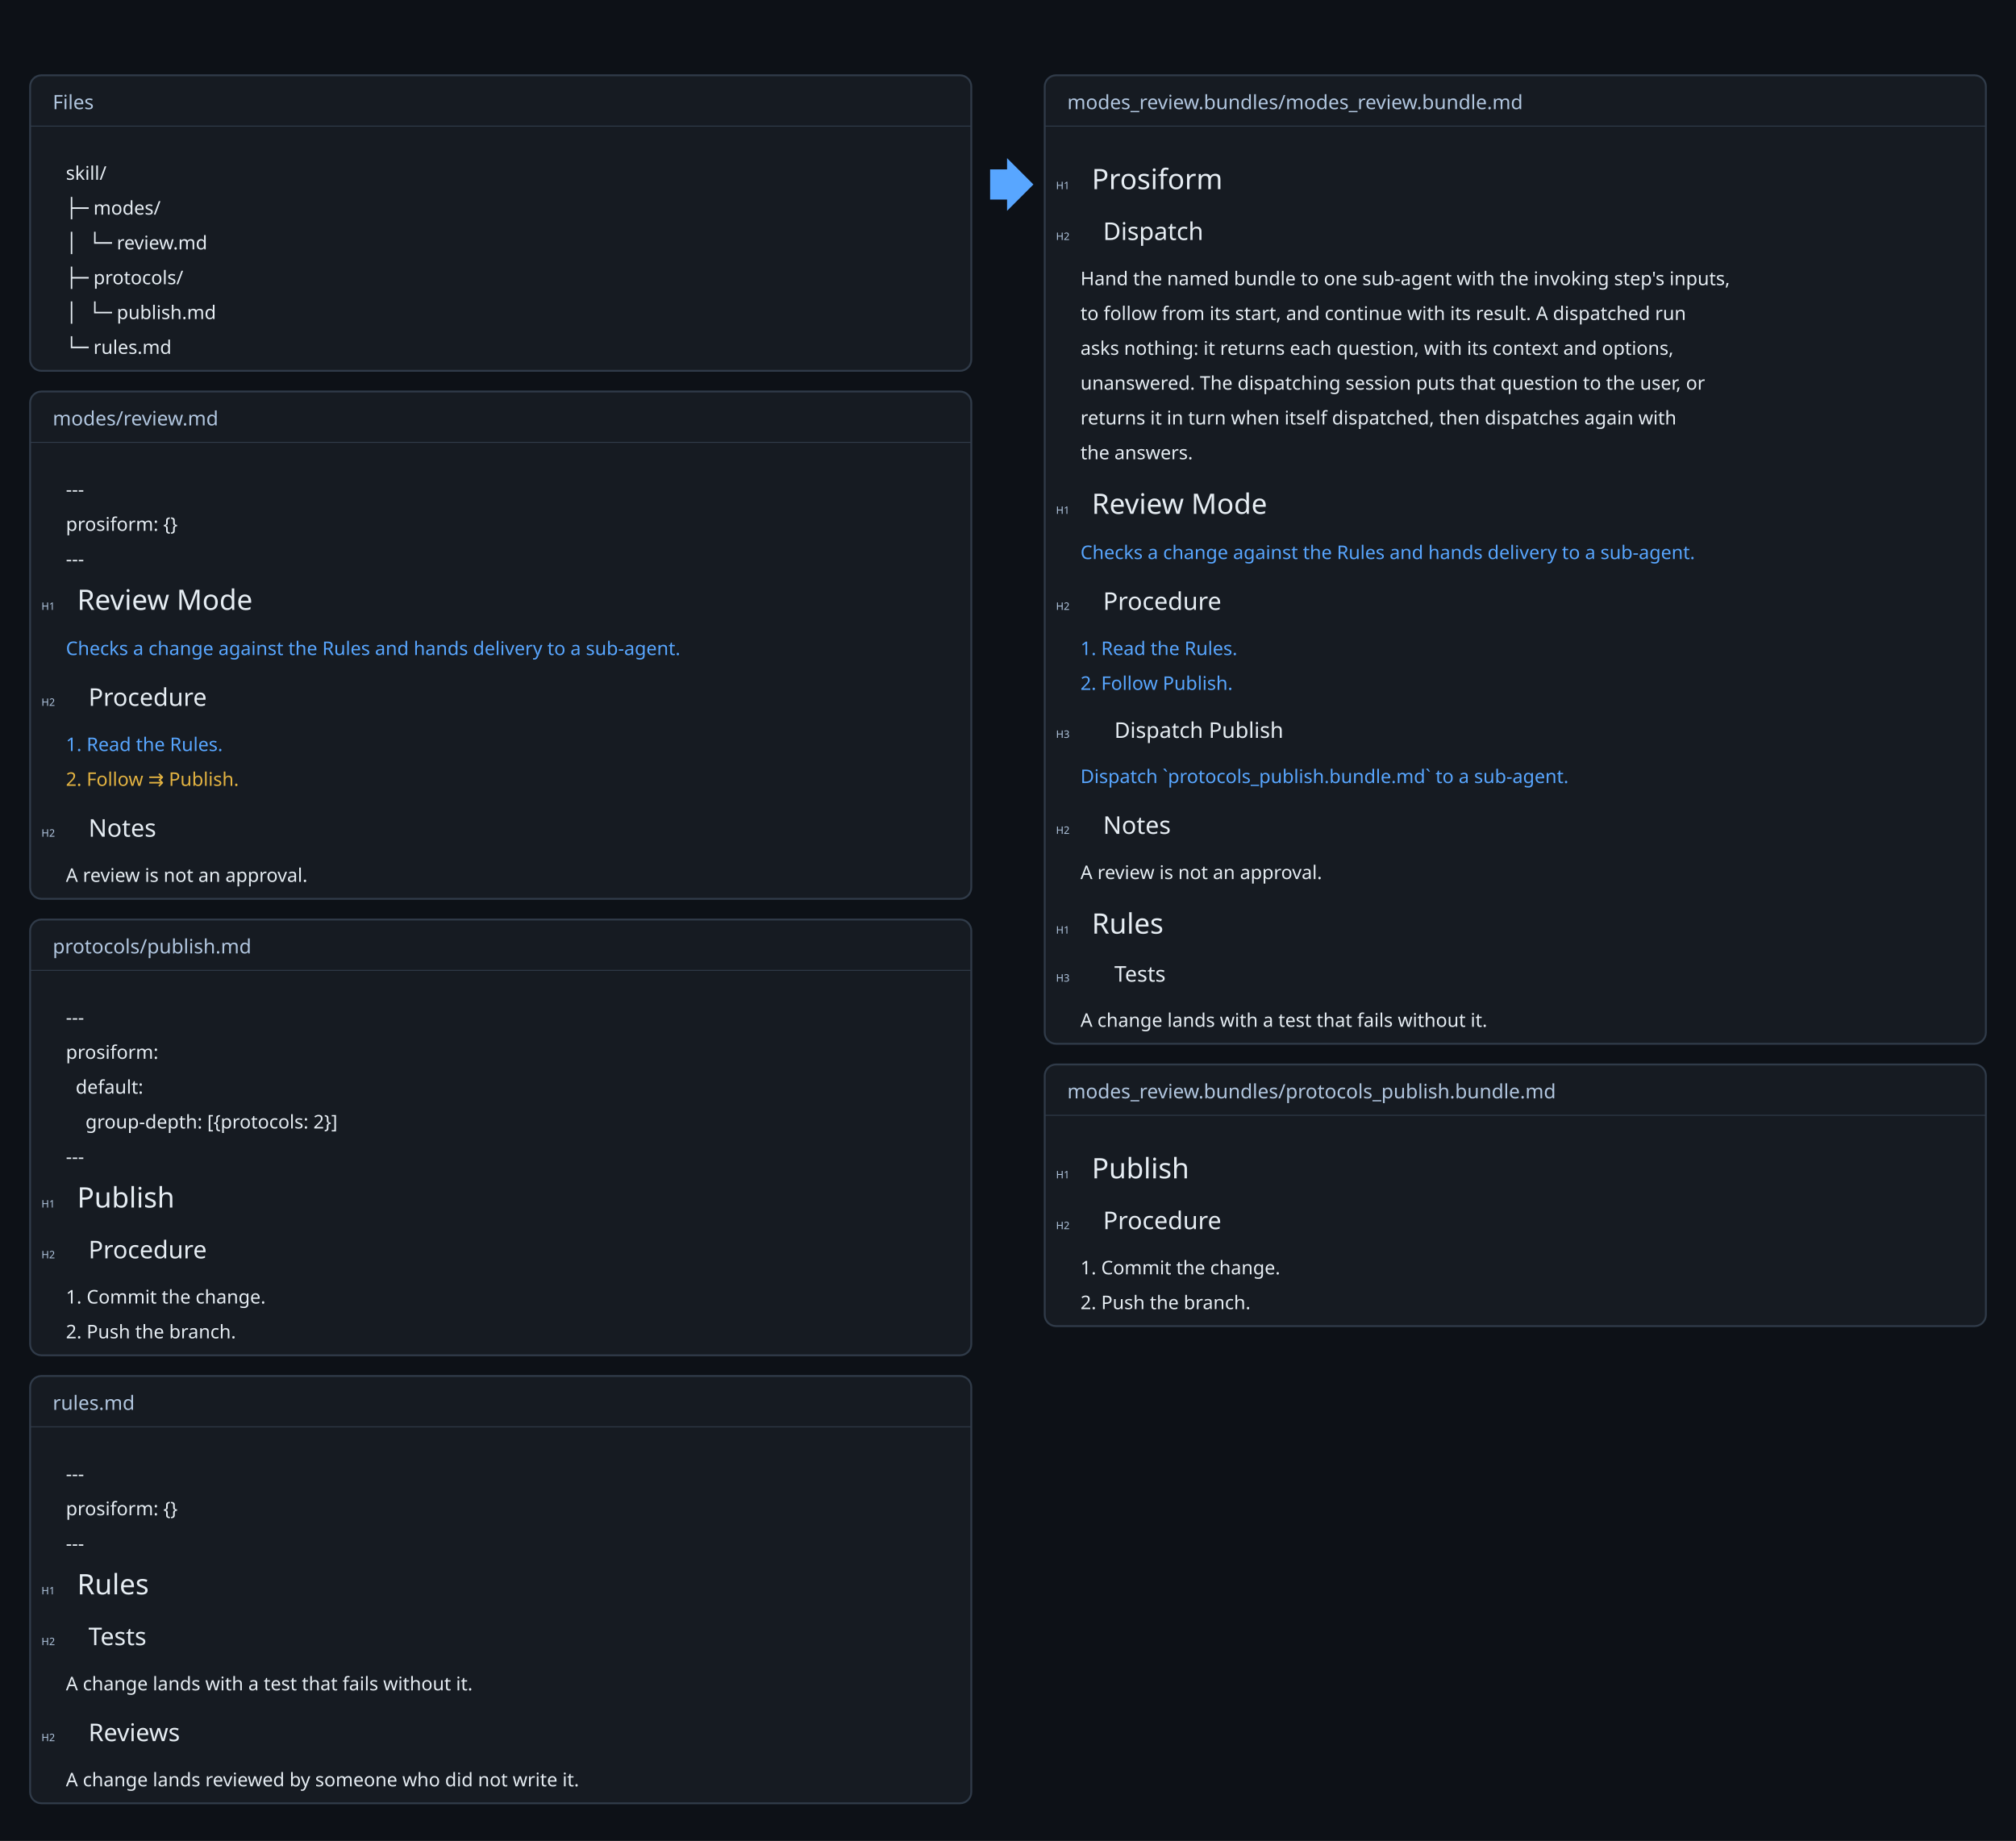
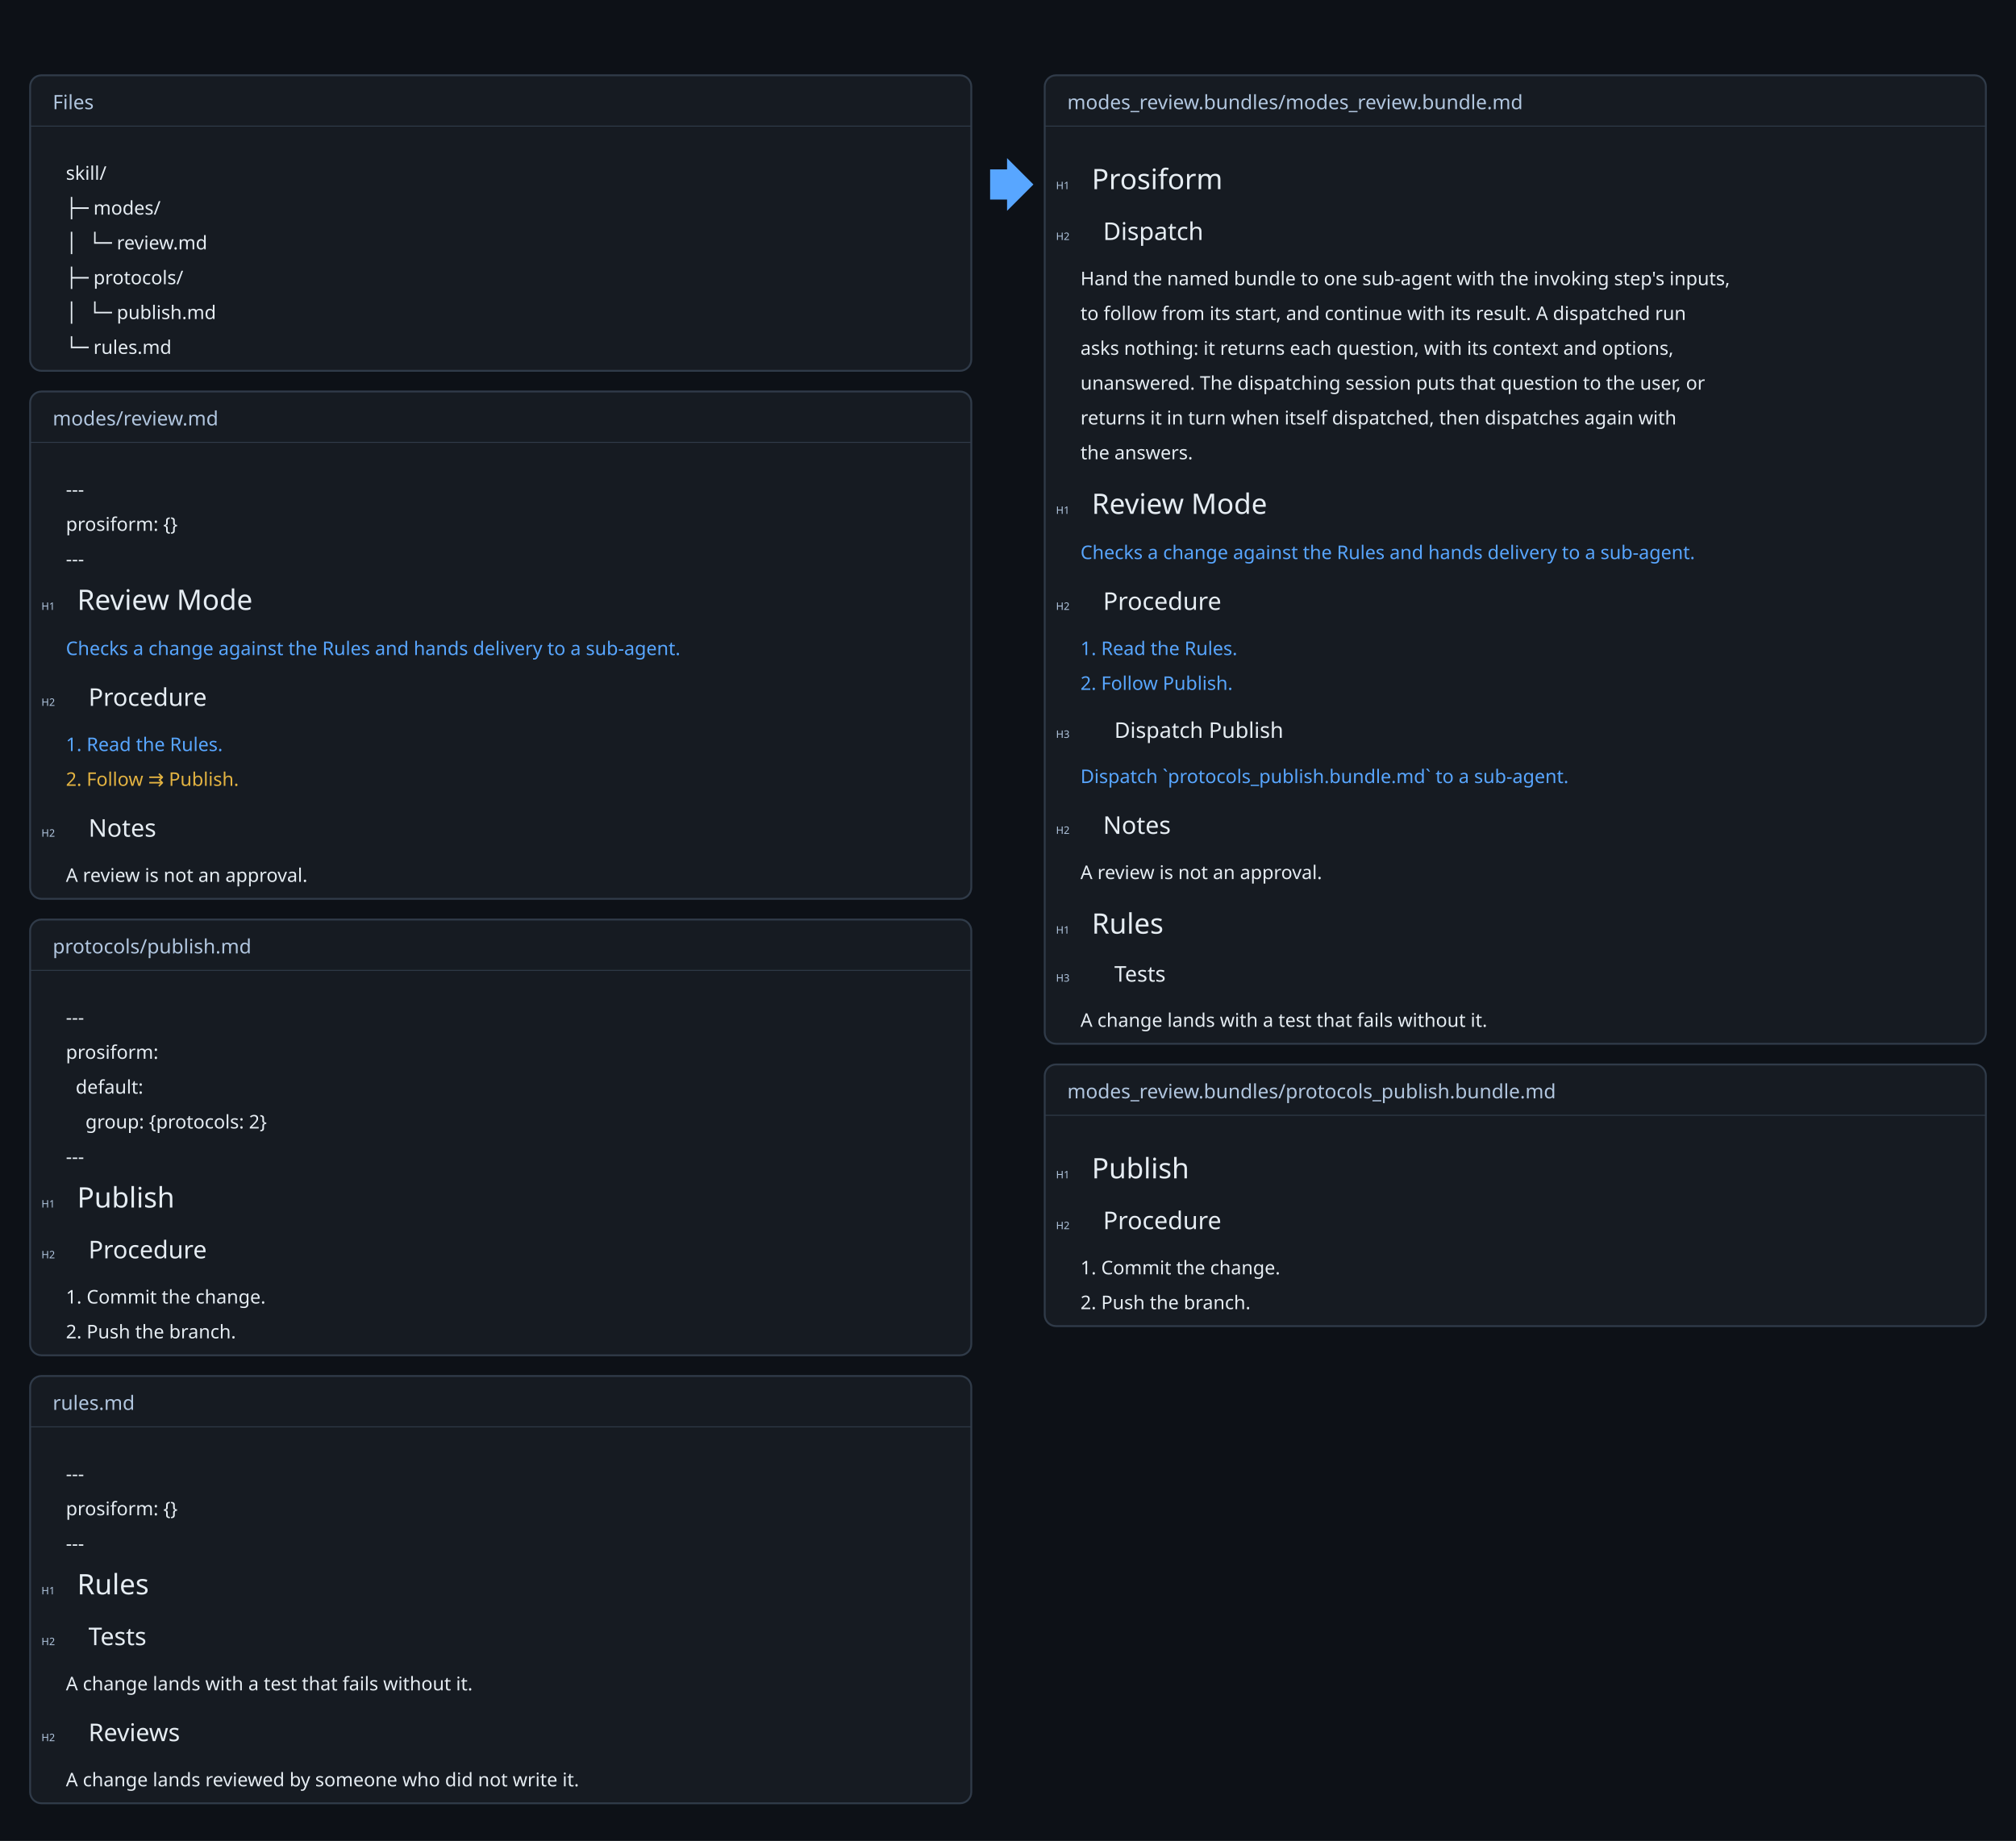
<svg xmlns="http://www.w3.org/2000/svg" width="2142" height="1956" viewBox="0 0 2142 1956" role="img" aria-labelledby="title desc">
  <rect width="2142" height="1956" fill="#0d1117" />
  <g font-family="IBM Plex Mono" xml:space="preserve">
    <rect x="32" y="80" width="1000" height="314" rx="12" fill="#161b22" stroke="#303b49" stroke-width="2" />
    <text x="56" y="116" font-size="21" fill="#b1c6df" font-weight="400">Files</text>
    <path d="M32 134 H1032" stroke="#303b49" />
    <text x="70" y="191" font-size="20" fill="#e6edf3" font-weight="400">skill/</text>
    <text x="70" y="228" font-size="20" fill="#e6edf3" font-weight="400">├─ modes/</text>
    <text x="70" y="265" font-size="20" fill="#e6edf3" font-weight="400">│  └─ review.md</text>
    <text x="70" y="302" font-size="20" fill="#e6edf3" font-weight="400">├─ protocols/</text>
    <text x="70" y="339" font-size="20" fill="#e6edf3" font-weight="400">│  └─ publish.md</text>
    <text x="70" y="376" font-size="20" fill="#e6edf3" font-weight="400">└─ rules.md</text>
    <rect x="32" y="416" width="1000" height="539" rx="12" fill="#161b22" stroke="#303b49" stroke-width="2" />
    <text x="56" y="452" font-size="21" fill="#b1c6df" font-weight="400">modes/review.md</text>
    <path d="M32 470 H1032" stroke="#303b49" />
    <text x="70" y="527" font-size="20" fill="#e6edf3" font-weight="400">---</text>
    <text x="70" y="564" font-size="20" fill="#e6edf3" font-weight="400">prosiform: {}</text>
    <text x="70" y="601" font-size="20" fill="#e6edf3" font-weight="400">---</text>
    <text x="44" y="648" font-size="11" fill="#b1c6df" font-weight="400">H1</text>
    <text x="82" y="648" font-size="30" fill="#e6edf3" font-weight="500">Review Mode</text>
    <text x="70" y="696" font-size="20" fill="#58a6ff" font-weight="400">Checks a change against the Rules and hands delivery to a sub-agent.</text>
    <text x="44" y="750" font-size="11" fill="#b1c6df" font-weight="400">H2</text>
    <text x="94" y="750" font-size="26" fill="#e6edf3" font-weight="500">Procedure</text>
    <text x="70" y="798" font-size="20" fill="#58a6ff" font-weight="400">1. Read the Rules.</text>
    <text x="70" y="835" font-size="20" fill="#e3b341" font-weight="400">2. Follow ⇉ Publish.</text>
    <text x="44" y="889" font-size="11" fill="#b1c6df" font-weight="400">H2</text>
    <text x="94" y="889" font-size="26" fill="#e6edf3" font-weight="500">Notes</text>
    <text x="70" y="937" font-size="20" fill="#e6edf3" font-weight="400">A review is not an approval.</text>
    <rect x="32" y="977" width="1000" height="463" rx="12" fill="#161b22" stroke="#303b49" stroke-width="2" />
    <text x="56" y="1013" font-size="21" fill="#b1c6df" font-weight="400">protocols/publish.md</text>
    <path d="M32 1031 H1032" stroke="#303b49" />
    <text x="70" y="1088" font-size="20" fill="#e6edf3" font-weight="400">---</text>
    <text x="70" y="1125" font-size="20" fill="#e6edf3" font-weight="400">prosiform:</text>
    <text x="70" y="1162" font-size="20" fill="#e6edf3" font-weight="400">  default:</text>
-     <text x="70" y="1199" font-size="20" fill="#e6edf3" font-weight="400">    group-depth: [{protocols: 2}]</text>
+     <text x="70" y="1199" font-size="20" fill="#e6edf3" font-weight="400">    group: {protocols: 2}</text>
    <text x="70" y="1236" font-size="20" fill="#e6edf3" font-weight="400">---</text>
    <text x="44" y="1283" font-size="11" fill="#b1c6df" font-weight="400">H1</text>
    <text x="82" y="1283" font-size="30" fill="#e6edf3" font-weight="500">Publish</text>
    <text x="44" y="1337" font-size="11" fill="#b1c6df" font-weight="400">H2</text>
    <text x="94" y="1337" font-size="26" fill="#e6edf3" font-weight="500">Procedure</text>
    <text x="70" y="1385" font-size="20" fill="#e6edf3" font-weight="400">1. Commit the change.</text>
    <text x="70" y="1422" font-size="20" fill="#e6edf3" font-weight="400">2. Push the branch.</text>
    <rect x="32" y="1462" width="1000" height="454" rx="12" fill="#161b22" stroke="#303b49" stroke-width="2" />
    <text x="56" y="1498" font-size="21" fill="#b1c6df" font-weight="400">rules.md</text>
    <path d="M32 1516 H1032" stroke="#303b49" />
    <text x="70" y="1573" font-size="20" fill="#e6edf3" font-weight="400">---</text>
    <text x="70" y="1610" font-size="20" fill="#e6edf3" font-weight="400">prosiform: {}</text>
    <text x="70" y="1647" font-size="20" fill="#e6edf3" font-weight="400">---</text>
    <text x="44" y="1694" font-size="11" fill="#b1c6df" font-weight="400">H1</text>
    <text x="82" y="1694" font-size="30" fill="#e6edf3" font-weight="500">Rules</text>
    <text x="44" y="1748" font-size="11" fill="#b1c6df" font-weight="400">H2</text>
    <text x="94" y="1748" font-size="26" fill="#e6edf3" font-weight="500">Tests</text>
    <text x="70" y="1796" font-size="20" fill="#e6edf3" font-weight="400">A change lands with a test that fails without it.</text>
    <text x="44" y="1850" font-size="11" fill="#b1c6df" font-weight="400">H2</text>
    <text x="94" y="1850" font-size="26" fill="#e6edf3" font-weight="500">Reviews</text>
    <text x="70" y="1898" font-size="20" fill="#e6edf3" font-weight="400">A change lands reviewed by someone who did not write it.</text>
    <rect x="1110" y="80" width="1000" height="1029" rx="12" fill="#161b22" stroke="#303b49" stroke-width="2" />
    <text x="1134" y="116" font-size="21" fill="#b1c6df" font-weight="400">modes_review.bundles/modes_review.bundle.md</text>
    <path d="M1110 134 H2110" stroke="#303b49" />
    <text x="1122" y="201" font-size="11" fill="#b1c6df" font-weight="400">H1</text>
    <text x="1160" y="201" font-size="30" fill="#e6edf3" font-weight="500">Prosiform</text>
    <text x="1122" y="255" font-size="11" fill="#b1c6df" font-weight="400">H2</text>
    <text x="1172" y="255" font-size="26" fill="#e6edf3" font-weight="500">Dispatch</text>
    <text x="1148" y="303" font-size="20" fill="#e6edf3" font-weight="400">Hand the named bundle to one sub-agent with the invoking step's inputs,</text>
    <text x="1148" y="340" font-size="20" fill="#e6edf3" font-weight="400">to follow from its start, and continue with its result. A dispatched run</text>
    <text x="1148" y="377" font-size="20" fill="#e6edf3" font-weight="400">asks nothing: it returns each question, with its context and options,</text>
    <text x="1148" y="414" font-size="20" fill="#e6edf3" font-weight="400">unanswered. The dispatching session puts that question to the user, or</text>
    <text x="1148" y="451" font-size="20" fill="#e6edf3" font-weight="400">returns it in turn when itself dispatched, then dispatches again with</text>
    <text x="1148" y="488" font-size="20" fill="#e6edf3" font-weight="400">the answers.</text>
    <text x="1122" y="546" font-size="11" fill="#b1c6df" font-weight="400">H1</text>
    <text x="1160" y="546" font-size="30" fill="#e6edf3" font-weight="500">Review Mode</text>
    <text x="1148" y="594" font-size="20" fill="#58a6ff" font-weight="400">Checks a change against the Rules and hands delivery to a sub-agent.</text>
    <text x="1122" y="648" font-size="11" fill="#b1c6df" font-weight="400">H2</text>
    <text x="1172" y="648" font-size="26" fill="#e6edf3" font-weight="500">Procedure</text>
    <text x="1148" y="696" font-size="20" fill="#58a6ff" font-weight="400">1. Read the Rules.</text>
    <text x="1148" y="733" font-size="20" fill="#58a6ff" font-weight="400">2. Follow Publish.</text>
    <text x="1122" y="784" font-size="11" fill="#b1c6df" font-weight="400">H3</text>
    <text x="1184" y="784" font-size="23" fill="#e6edf3" font-weight="500">Dispatch Publish</text>
    <text x="1148" y="832" font-size="20" fill="#58a6ff" font-weight="400">Dispatch `protocols_publish.bundle.md` to a sub-agent.</text>
    <text x="1122" y="886" font-size="11" fill="#b1c6df" font-weight="400">H2</text>
    <text x="1172" y="886" font-size="26" fill="#e6edf3" font-weight="500">Notes</text>
    <text x="1148" y="934" font-size="20" fill="#e6edf3" font-weight="400">A review is not an approval.</text>
    <text x="1122" y="992" font-size="11" fill="#b1c6df" font-weight="400">H1</text>
    <text x="1160" y="992" font-size="30" fill="#e6edf3" font-weight="500">Rules</text>
    <text x="1122" y="1043" font-size="11" fill="#b1c6df" font-weight="400">H3</text>
    <text x="1184" y="1043" font-size="23" fill="#e6edf3" font-weight="500">Tests</text>
    <text x="1148" y="1091" font-size="20" fill="#e6edf3" font-weight="400">A change lands with a test that fails without it.</text>
    <rect x="1110" y="1131" width="1000" height="278" rx="12" fill="#161b22" stroke="#303b49" stroke-width="2" />
    <text x="1134" y="1167" font-size="21" fill="#b1c6df" font-weight="400">modes_review.bundles/protocols_publish.bundle.md</text>
    <path d="M1110 1185 H2110" stroke="#303b49" />
    <text x="1122" y="1252" font-size="11" fill="#b1c6df" font-weight="400">H1</text>
    <text x="1160" y="1252" font-size="30" fill="#e6edf3" font-weight="500">Publish</text>
    <text x="1122" y="1306" font-size="11" fill="#b1c6df" font-weight="400">H2</text>
    <text x="1172" y="1306" font-size="26" fill="#e6edf3" font-weight="500">Procedure</text>
    <text x="1148" y="1354" font-size="20" fill="#e6edf3" font-weight="400">1. Commit the change.</text>
    <text x="1148" y="1391" font-size="20" fill="#e6edf3" font-weight="400">2. Push the branch.</text>
    <path d="M1052 180 H1070 V168 L1098 196 L1070 224 V212 H1052Z" fill="#58a6ff" />
  </g>
</svg>
